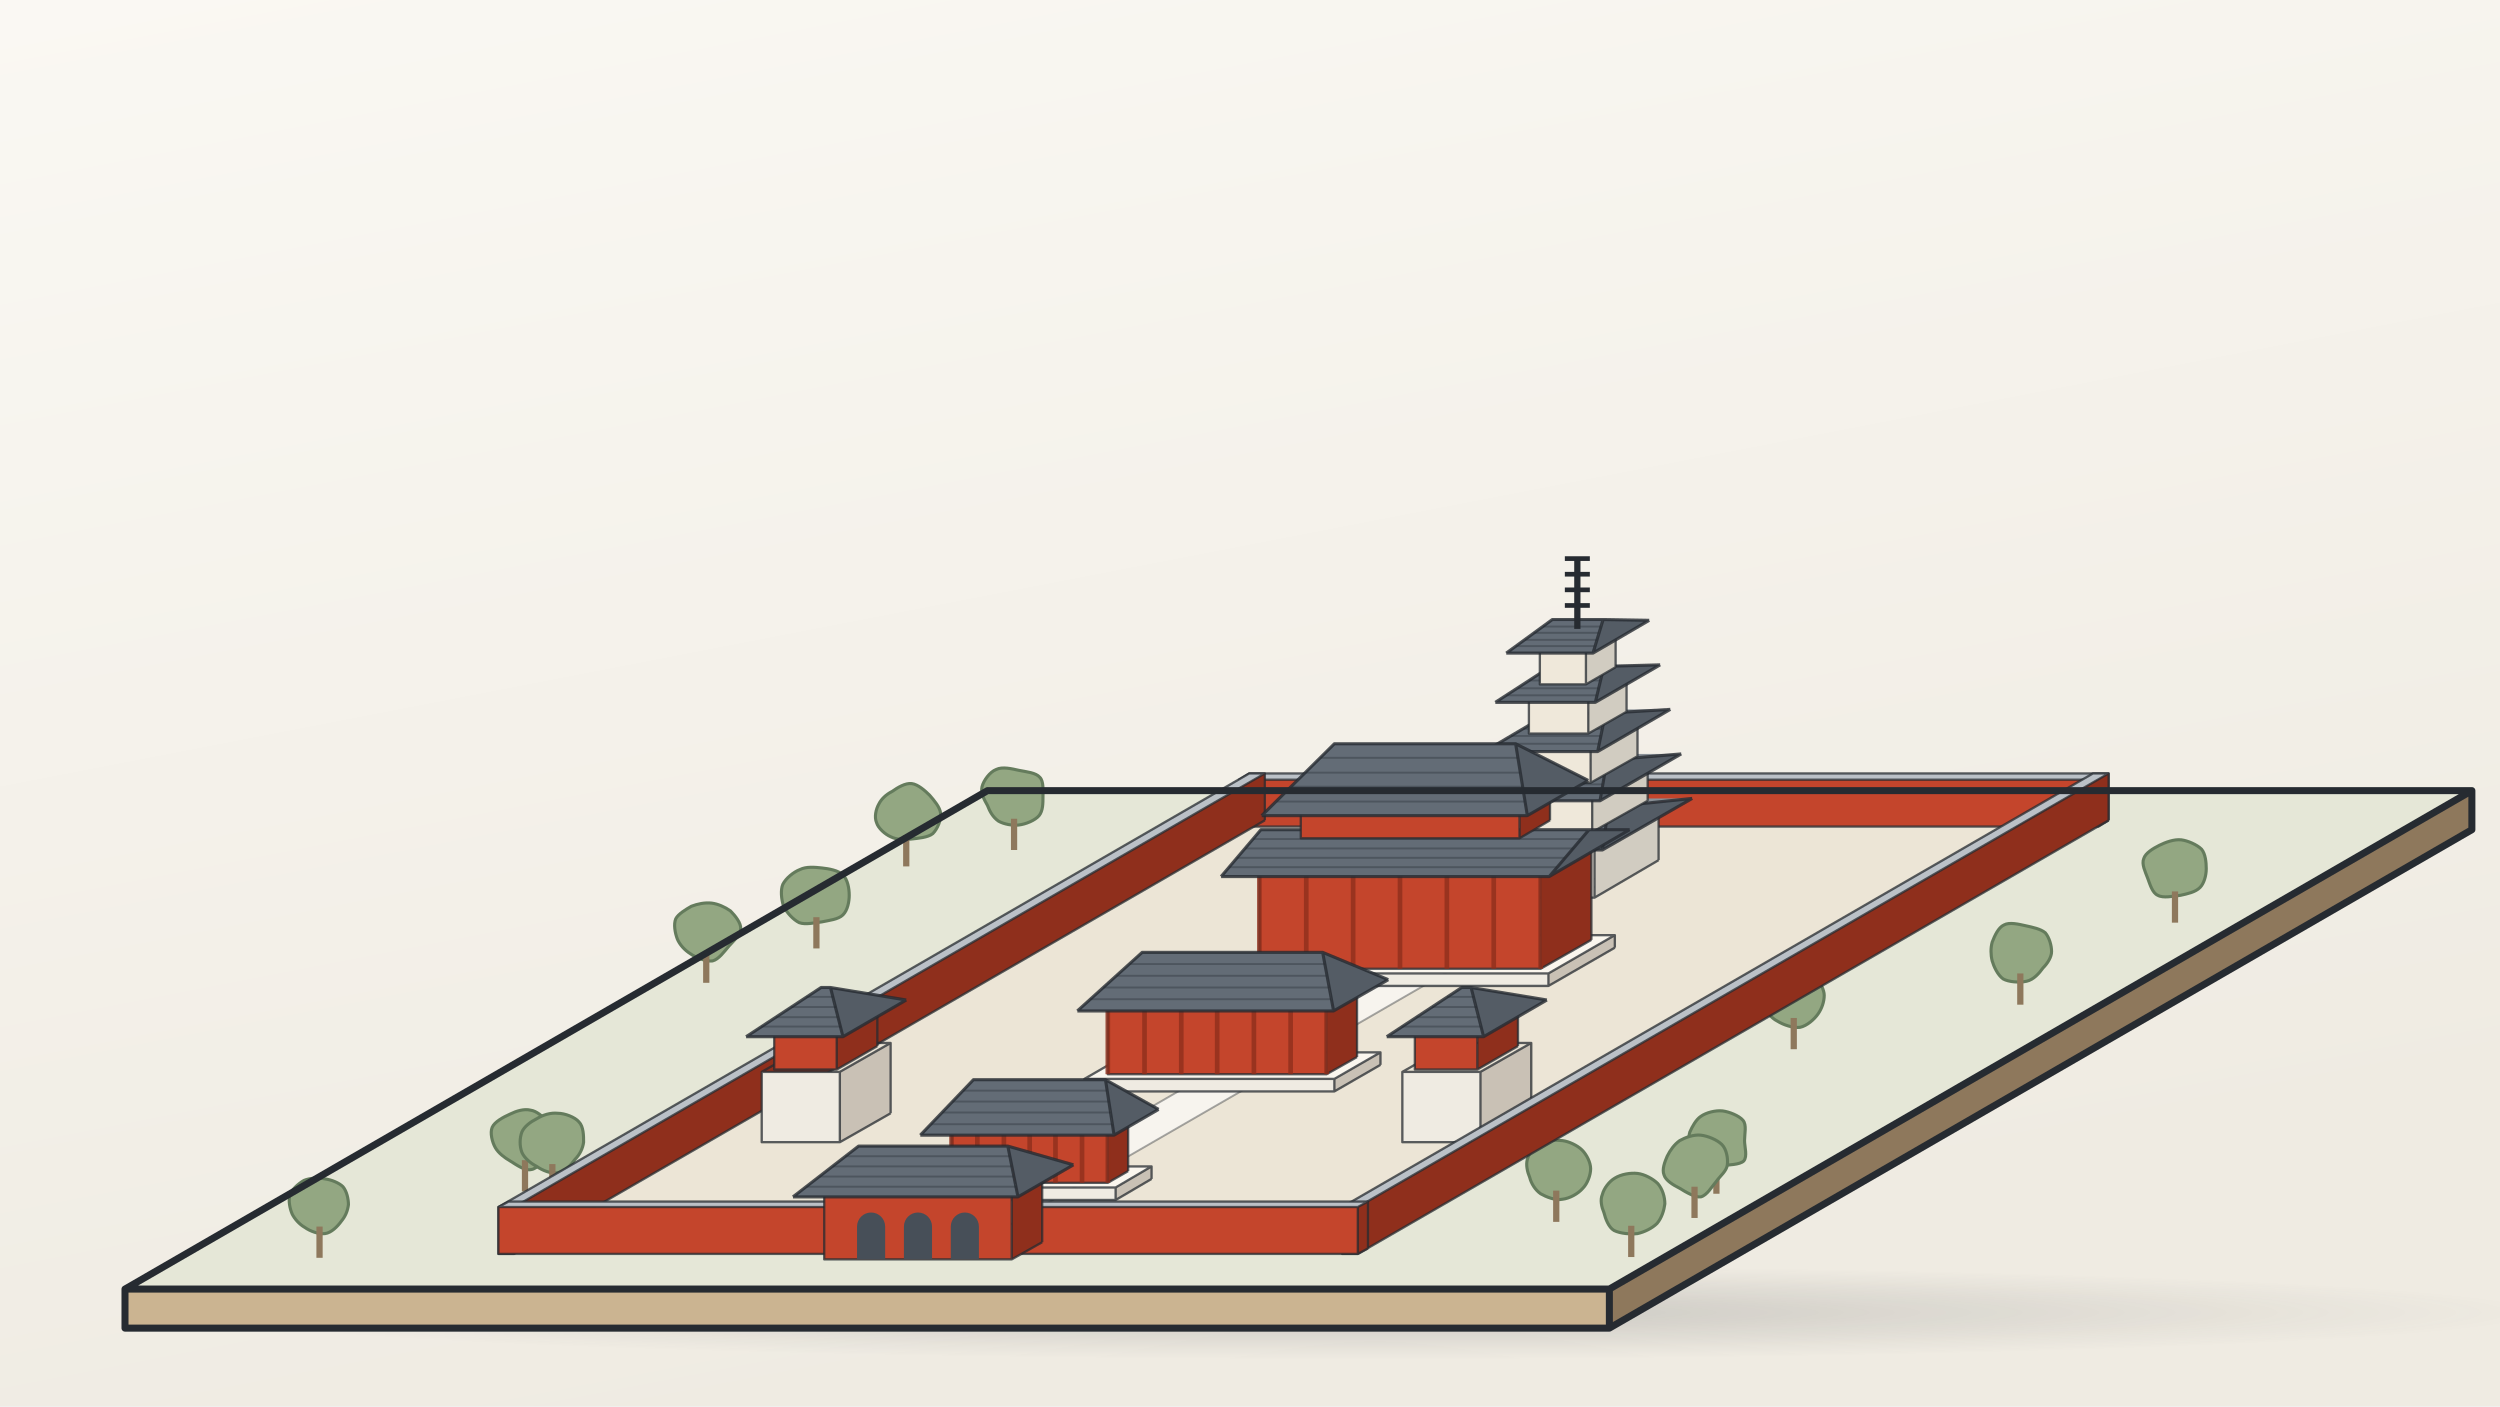
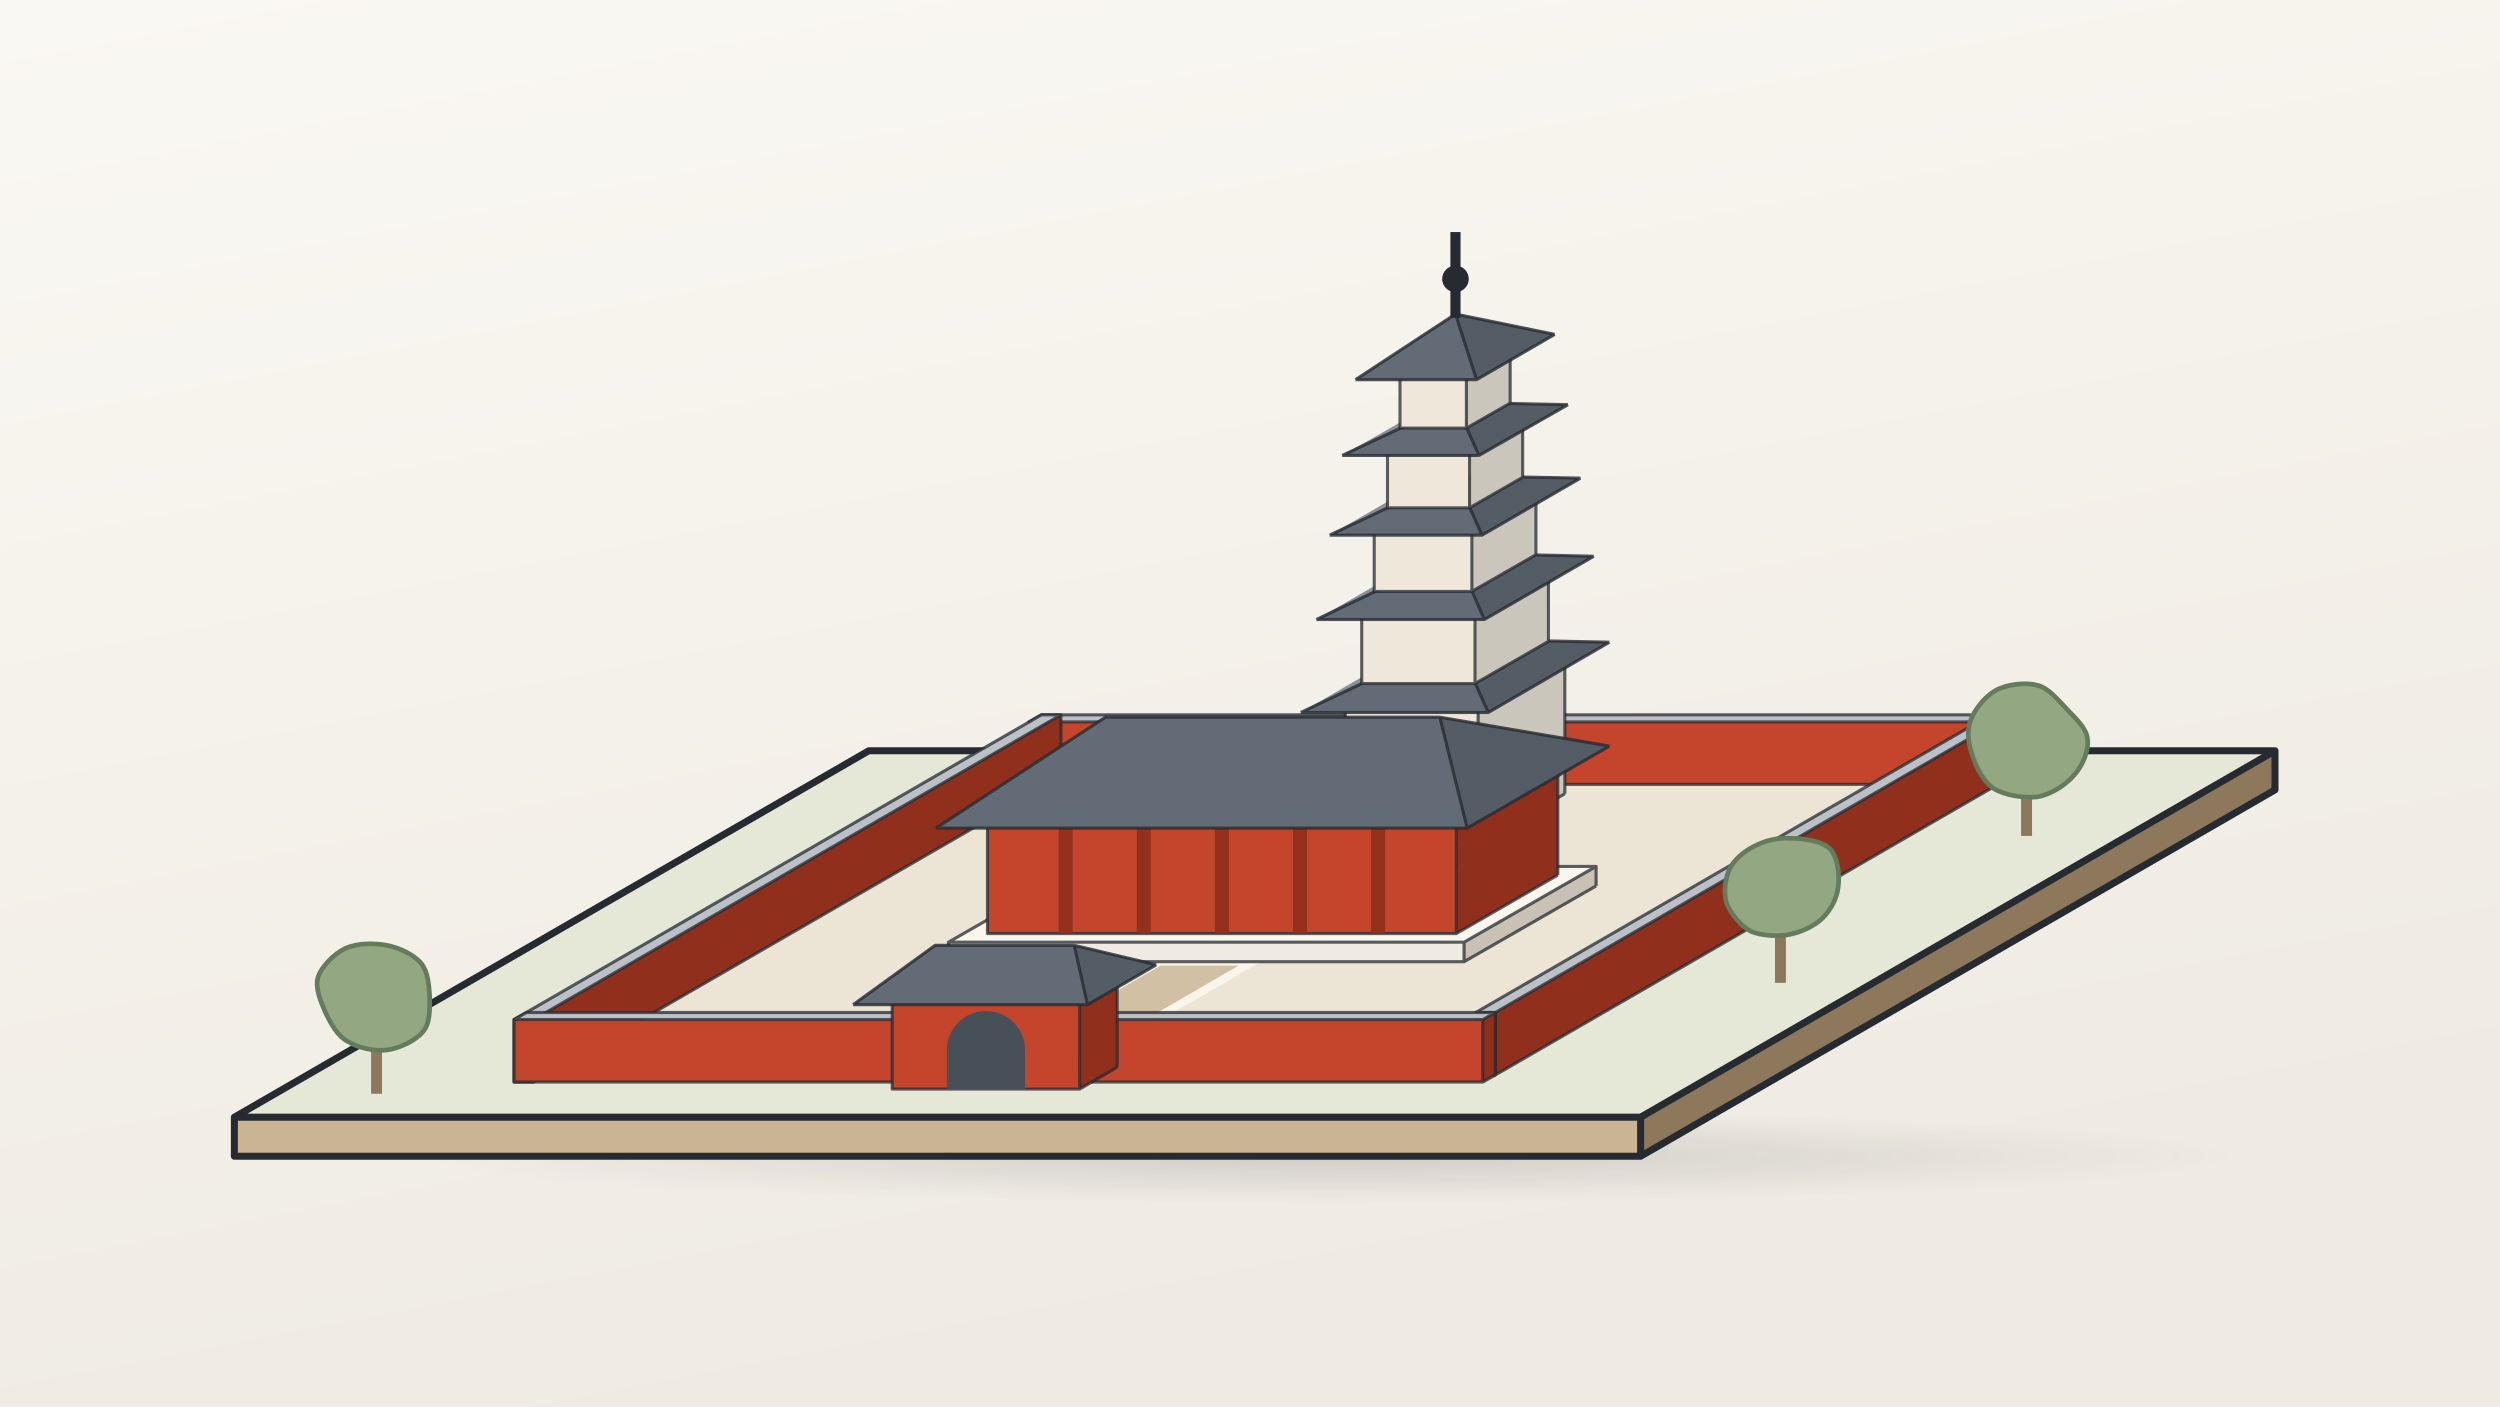
<svg xmlns="http://www.w3.org/2000/svg" viewBox="0 0 320 180">
  <style>.o{fill:none;stroke:#262b31;stroke-width:1.1;stroke-linejoin:round;stroke-linecap:round}.h{fill:none;stroke:#262b31;stroke-opacity:.5;stroke-width:0.55;stroke-linejoin:round;stroke-linecap:round}.hw{fill:none;stroke:#fff;stroke-opacity:.7;stroke-width:0.55;stroke-linejoin:round;stroke-linecap:round}.an{fill:none;stroke:#262b31;stroke-width:0.8;stroke-linecap:round;stroke-linejoin:round}.ah{fill:#262b31}</style>
  <defs>
    <radialGradient id="r1" cx="0.5" cy="0.5" r="0.5">
-       <stop offset="0" stop-color="#262b31" stop-opacity="0.18" />
+       <stop offset="0" stop-color="#262b31" stop-opacity="0.16" />
      <stop offset="1" stop-color="#262b31" stop-opacity="0" />
    </radialGradient>
    <linearGradient id="l2" x1="0" y1="0" x2="0.35" y2="1">
      <stop offset="0" stop-color="#faf8f3" />
      <stop offset="1" stop-color="#efebe2" />
    </linearGradient>
  </defs>
  <rect width="320" height="180" fill="url(#l2)" />
-   <ellipse cx="176" cy="168" rx="150" ry="6" fill="url(#r1)" />
-   <path d="M16 165l110.4-63.8 190 0-110.4 63.8Z" fill="#e5e7d7" />
-   <path d="M16 165l190 0 0 5-190 0Z" fill="#cbb491" />
-   <path d="M206 165l110.4-63.8 0 5-110.4 63.8Z" fill="#8e785c" />
-   <path d="M63.8 160.5l96.1-55.5 110 0-96.1 55.5Z" fill="#ece5d6" />
-   <path d="M114.8 160.5l83.1-48 8 0-83.1 48Z" fill="#f7f4ee" stroke="#262b31" stroke-width="0.25" stroke-opacity="0.4" />
-   <path d="M133.5 102c0 .8 0 1.8-.5 2.4-.5 .6-1.7 1.1-2.6 1.2-.8 .1-1.9-.1-2.6-.5-.7-.5-1.1-1.2-1.4-2-.4-.7-.9-1.6-.7-2.4 .2-.8 1-1.9 1.8-2.2 .8-.4 2-.1 2.9 .1 1 .2 2.2 .3 2.7 .9 .5 .5 .4 1.7 .4 2.5Z" fill="#93a782" stroke="#647b5c" stroke-width="0.4" />
-   <path d="M129.8 108.8v-4" stroke="#8e785c" stroke-width="0.8" />
-   <path d="M120.4 104.1c.1 .8-.4 2-1 2.6-.6 .5-1.9 .6-2.8 .7-.9 .1-1.8 .1-2.6-.3-.7-.3-1.6-1.1-1.8-1.8-.3-.7-.1-1.7 .3-2.4 .3-.6 .9-1.2 1.7-1.6 .7-.5 1.7-1.1 2.5-1 .8 .1 1.7 .9 2.3 1.5 .6 .7 1.3 1.5 1.4 2.3Z" fill="#93a782" stroke="#647b5c" stroke-width="0.4" />
-   <path d="M116 110.9v-4" stroke="#8e785c" stroke-width="0.8" />
-   <path d="M282.4 111.2c0 .9-.3 1.9-.8 2.4-.6 .6-1.6 .8-2.5 1-.9 .1-2.2 .4-2.9 0-.7-.3-1-1.4-1.3-2.2-.3-.8-.8-1.8-.5-2.5 .2-.7 1.2-1.3 2-1.7 .8-.4 1.9-.8 2.8-.7 .8 .1 2 .6 2.6 1.2 .5 .6 .6 1.7 .6 2.5Z" fill="#93a782" stroke="#647b5c" stroke-width="0.4" />
-   <path d="M278.4 118.1v-4" stroke="#8e785c" stroke-width="0.8" />
-   <path d="M108.7 114.6c0 .8-.2 1.9-.8 2.5-.6 .6-1.8 .7-2.7 .9-.9 .1-2.1 .4-2.9 .1-.8-.4-1.6-1.3-2-2.1-.3-.9-.4-2.1-.1-2.8 .4-.8 1.4-1.6 2.2-1.9 .8-.4 1.9-.3 2.8-.2 .9 .1 2.1 .3 2.7 .9 .6 .6 .8 1.7 .8 2.6Z" fill="#93a782" stroke="#647b5c" stroke-width="0.4" />
-   <path d="M104.5 121.4v-4" stroke="#8e785c" stroke-width="0.8" />
-   <path d="M94.8 118.9c0 .8-.9 1.5-1.5 2.2-.6 .7-1.3 1.7-2.1 1.9-.8 .1-2.1-.4-2.8-.9-.8-.5-1.4-1.2-1.7-1.9-.3-.8-.5-1.9-.2-2.6 .3-.6 1.3-1.2 2-1.6 .8-.3 1.7-.5 2.6-.4 .8 .1 1.7 .5 2.4 1 .6 .6 1.4 1.6 1.3 2.3Z" fill="#93a782" stroke="#647b5c" stroke-width="0.4" />
-   <path d="M90.4 125.8v-4" stroke="#8e785c" stroke-width="0.8" />
-   <path d="M262.6 121.8c0 .7-.5 1.5-1.1 2.1-.5 .7-1.2 1.5-2.1 1.7-.9 .2-2.3 .1-3-.3-.7-.5-1.2-1.6-1.4-2.3-.2-.8-.2-1.7 0-2.4 .3-.8 .8-1.9 1.5-2.2 .7-.4 1.9-.1 2.8 .1 .9 .2 1.9 .4 2.5 .9 .5 .6 .8 1.6 .8 2.4Z" fill="#93a782" stroke="#647b5c" stroke-width="0.4" />
-   <path d="M258.6 128.6v-4" stroke="#8e785c" stroke-width="0.8" />
-   <path d="M233.5 127.4c0 .8-.3 1.7-.8 2.4-.5 .7-1.4 1.5-2.3 1.7-.9 .1-2.1-.3-2.9-.8-.8-.4-1.4-1.2-1.7-2-.4-.8-.6-1.9-.3-2.6 .3-.7 1.5-1.1 2.3-1.4 .8-.4 1.7-.7 2.5-.6 .7 .1 1.7 .6 2.2 1.2 .5 .5 1 1.4 1 2.1Z" fill="#93a782" stroke="#647b5c" stroke-width="0.4" />
-   <path d="M229.6 134.3v-4" stroke="#8e785c" stroke-width="0.8" />
-   <path d="M71.7 145.7c0 .7-1 1.5-1.6 2.1-.6 .7-1.3 1.8-2.1 1.9-.8 .2-1.9-.6-2.7-1.1-.7-.4-1.5-1-1.9-1.7-.4-.7-.7-1.9-.4-2.6 .3-.7 1.4-1.3 2.3-1.7 .8-.4 1.8-.7 2.6-.5 .8 .1 1.5 .8 2.2 1.4 .6 .6 1.6 1.5 1.6 2.2Z" fill="#93a782" stroke="#647b5c" stroke-width="0.4" />
-   <path d="M67.2 152.5v-4" stroke="#8e785c" stroke-width="0.8" />
-   <path d="M223.3 146c0 .8 .4 2-.1 2.6-.5 .5-2 .5-2.8 .6-.9 .1-1.9 .1-2.6-.2-.7-.4-1.3-1.2-1.5-1.9-.2-.7-.2-1.5 0-2.2 .3-.7 .8-1.6 1.4-2 .7-.5 1.9-.8 2.8-.7 .8 .1 2.1 .6 2.6 1.2 .5 .6 .2 1.7 .2 2.6Z" fill="#93a782" stroke="#647b5c" stroke-width="0.4" />
-   <path d="M219.7 152.8v-4" stroke="#8e785c" stroke-width="0.8" />
-   <path d="M74.7 146.2c-.1 .8-.5 1.6-1.1 2.2-.5 .7-1.3 1.6-2.2 1.7-.8 .2-2-.3-2.7-.8-.8-.4-1.6-1.1-1.9-1.8-.3-.8-.3-1.8 0-2.6 .3-.7 1.1-1.3 1.9-1.7 .8-.5 1.8-.8 2.7-.7 .9 0 2.2 .5 2.7 1.1 .6 .6 .6 1.8 .6 2.6Z" fill="#93a782" stroke="#647b5c" stroke-width="0.4" />
-   <path d="M70.7 153v-4" stroke="#8e785c" stroke-width="0.8" />
-   <path d="M221.1 149.1c-.1 .8-.9 1.4-1.4 2.1-.6 .7-1.2 1.8-2 2-.7 .1-1.9-.6-2.7-1.1-.8-.4-1.8-1-2-1.7-.3-.7 .1-1.7 .4-2.4 .4-.8 .9-1.5 1.6-2 .7-.4 1.8-.8 2.7-.7 .9 .1 2.1 .6 2.7 1.2 .6 .6 .8 1.8 .7 2.6Z" fill="#93a782" stroke="#647b5c" stroke-width="0.4" />
-   <path d="M216.9 155.9v-4" stroke="#8e785c" stroke-width="0.8" />
-   <path d="M203.6 149.6c0 .8-.4 1.9-1 2.5-.6 .7-1.7 1.3-2.6 1.4-.9 .2-2.1-.3-2.8-.7-.7-.5-1.2-1.3-1.4-2.1-.3-.7-.5-1.6-.3-2.3 .2-.8 .9-1.7 1.6-2.1 .8-.4 2-.4 2.9-.3 .8 .1 1.9 .6 2.5 1.2 .6 .6 1.1 1.6 1.1 2.4Z" fill="#93a782" stroke="#647b5c" stroke-width="0.4" />
-   <path d="M199.2 156.4v-4" stroke="#8e785c" stroke-width="0.8" />
-   <path d="M213.1 154.1c-.1 .8-.4 1.8-1 2.5-.6 .6-1.6 1.1-2.5 1.3-.9 .1-2.2 0-3-.4-.7-.4-1.1-1.5-1.3-2.3-.3-.7-.5-1.6-.2-2.3 .2-.8 .9-1.7 1.6-2.1 .8-.5 2-.7 2.9-.6 .9 .1 2 .7 2.6 1.3 .6 .7 .9 1.7 .9 2.6Z" fill="#93a782" stroke="#647b5c" stroke-width="0.4" />
-   <path d="M208.8 160.9v-4" stroke="#8e785c" stroke-width="0.8" />
-   <path d="M44.6 154.2c-.1 .8-.4 1.5-.9 2.1-.5 .7-1.3 1.5-2.1 1.6-.8 .1-1.9-.3-2.6-.8-.7-.4-1.3-1.1-1.6-1.7-.3-.7-.5-1.7-.3-2.4 .2-.7 1.1-1.5 1.8-1.9 .7-.3 1.8-.4 2.7-.2 .8 .1 1.8 .5 2.3 1 .5 .6 .7 1.6 .7 2.3Z" fill="#93a782" stroke="#647b5c" stroke-width="0.4" />
-   <path d="M40.9 161v-4" stroke="#8e785c" stroke-width="0.8" />
-   <path d="M158.6 99.8l110 0 0 6-110 0Z" fill="#c4452c" />
-   <path d="M158.6 99.8l1.3-.8 110 0-1.3 .8Z" fill="#bbc1c7" />
-   <path d="M268.6 99.8l1.3-.8 0 6-1.3 .8Z" fill="#8f2f1c" />
-   <path d="M158.6 99.8l110 0 0 6-110 0ZM158.6 99.8l1.3-.8 110 0-1.3 .8M269.9 105l-1.3 .8M269.9 99l0 6" stroke="#262b31" stroke-width="0.3" stroke-opacity="0.75" fill="none" stroke-linejoin="round" />
-   <path d="M63.8 154.5l2 0 0 6-2 0Z" fill="#c4452c" />
-   <path d="M63.8 154.5l96.1-55.5 2 0-96.1 55.5Z" fill="#bbc1c7" />
-   <path d="M65.8 154.5l96.1-55.5 0 6-96.1 55.5Z" fill="#8f2f1c" />
-   <path d="M63.8 154.5l2 0 0 6-2 0ZM63.8 154.5l96.1-55.5 2 0-96.1 55.5M161.9 105l-96.1 55.5M161.9 99l0 6" stroke="#262b31" stroke-width="0.3" stroke-opacity="0.75" fill="none" stroke-linejoin="round" />
-   <path d="M191.5 107.9l12.6 0 0 7-12.6 0Z" fill="#efe8da" />
-   <path d="M204.1 107.9l8.2-4.8 0 7-8.2 4.8Z" fill="#d1ccc1" />
-   <path d="M191.5 107.9l12.6 0 0 7-12.6 0ZM191.5 107.9l8.2-4.8 12.6 0-8.2 4.8M212.3 110.1l-8.2 4.8M212.3 103.1l0 7" stroke="#262b31" stroke-width="0.3" stroke-opacity="0.75" fill="none" stroke-linejoin="round" />
-   <path d="M198.8 102.2l17.8 0-10.7 1.1-7.9 0Z" fill="#8a9198" />
-   <path d="M187.3 108.8l11.5-6.6-.8 1.1Z" fill="#8a9198" />
-   <path d="M187.3 108.8l17.8 0 .8-5.5-7.9 0Z" fill="#636c76" />
-   <path d="M205.1 108.8l11.5-6.6-10.7 1.1Z" fill="#545c65" />
-   <path d="M187.3 108.8l17.8 0 11.5-6.6M187.3 108.8l10.7-5.5 7.9 0-.8 5.5M205.9 103.3l10.7-1.1" stroke="#262b31" stroke-width="0.4" stroke-opacity="0.8" fill="none" stroke-linejoin="round" />
-   <path d="M189.4 107.7l15.8 0M191.5 106.6l13.9 0M193.7 105.5l11.9 0M195.8 104.4l9.9 0" stroke="#262b31" stroke-width="0.25" stroke-opacity="0.35" fill="none" />
-   <path d="M192.9 101.5l10.9 0 0 5-10.9 0Z" fill="#efe8da" />
-   <path d="M203.8 101.5l7.1-4 0 5-7.1 4Z" fill="#d1ccc1" />
-   <path d="M192.9 101.5l10.9 0 0 5-10.9 0ZM192.9 101.5l7.1-4 10.9 0-7.1 4M210.9 102.5l-7.1 4M210.9 97.5l0 5" stroke="#262b31" stroke-width="0.3" stroke-opacity="0.75" fill="none" stroke-linejoin="round" />
-   <path d="M199.1 96.5l16.1 0-9.5 .8-7.5 0Z" fill="#8a9198" />
-   <path d="M188.6 102.5l10.5-6-.9 .8Z" fill="#8a9198" />
-   <path d="M188.6 102.5l16.2 0 .9-5.2-7.5 0Z" fill="#636c76" />
-   <path d="M204.8 102.5l10.4-6-9.5 .8Z" fill="#545c65" />
-   <path d="M188.6 102.5l16.2 0 10.4-6M188.6 102.5l9.6-5.2 7.5 0-.9 5.2M205.7 97.3l9.5-.8" stroke="#262b31" stroke-width="0.4" stroke-opacity="0.8" fill="none" stroke-linejoin="round" />
-   <path d="M190.5 101.5l14.4 0M192.4 100.4l12.7 0M194.4 99.4l10.9 0M196.3 98.3l9.2 0" stroke="#262b31" stroke-width="0.25" stroke-opacity="0.35" fill="none" />
-   <path d="M194.3 95.2l9.3 0 0 5-9.3 0Z" fill="#efe8da" />
-   <path d="M203.6 95.2l6-3.4 0 5-6 3.4Z" fill="#d1ccc1" />
-   <path d="M194.3 95.2l9.3 0 0 5-9.3 0ZM194.3 95.2l6-3.4 9.3 0-6 3.4M209.6 96.8l-6 3.4M209.6 91.8l0 5" stroke="#262b31" stroke-width="0.3" stroke-opacity="0.75" fill="none" stroke-linejoin="round" />
-   <path d="M199.4 90.8l14.4 0-8.3 .5-7.2 0Z" fill="#8a9198" />
-   <path d="M190 96.2l9.4-5.4-1.1 .5Z" fill="#8a9198" />
-   <path d="M190 96.2l14.5 0 1-4.9-7.2 0Z" fill="#636c76" />
-   <path d="M204.5 96.2l9.3-5.4-8.3 .5Z" fill="#545c65" />
-   <path d="M190 96.2l14.5 0 9.3-5.4M190 96.2l8.3-4.9 7.2 0-1 4.9M205.5 91.3l8.3-.5" stroke="#262b31" stroke-width="0.4" stroke-opacity="0.8" fill="none" stroke-linejoin="round" />
-   <path d="M191.7 95.2l13 0M193.4 94.2l11.5 0M195 93.3l10.1 0M196.7 92.3l8.6 0" stroke="#262b31" stroke-width="0.25" stroke-opacity="0.35" fill="none" />
-   <path d="M195.7 88.9l7.6 0 0 5-7.6 0Z" fill="#efe8da" />
-   <path d="M203.3 88.9l4.9-2.8 0 5-4.9 2.8Z" fill="#d1ccc1" />
-   <path d="M195.7 88.9l7.6 0 0 5-7.6 0ZM195.7 88.9l4.9-2.8 7.6 0-4.9 2.8M208.2 91.1l-4.9 2.8M208.2 86.1l0 5" stroke="#262b31" stroke-width="0.3" stroke-opacity="0.75" fill="none" stroke-linejoin="round" />
-   <path d="M199.7 85.1l12.8 0-7.2 .2-6.8 0Z" fill="#8a9198" />
-   <path d="M191.4 89.9l8.3-4.8-1.2 .2Z" fill="#8a9198" />
-   <path d="M191.4 89.9l12.8 0 1.1-4.6-6.8 0Z" fill="#636c76" />
-   <path d="M204.2 89.9l8.3-4.8-7.2 .2Z" fill="#545c65" />
-   <path d="M191.4 89.9l12.8 0 8.3-4.8M191.4 89.9l7.1-4.6 6.8 0-1.1 4.6M205.3 85.3l7.2-.2" stroke="#262b31" stroke-width="0.4" stroke-opacity="0.8" fill="none" stroke-linejoin="round" />
-   <path d="M192.8 89l11.6 0M194.3 88.1l10.3 0M195.7 87.1l9.2 0M197.1 86.2l8 0" stroke="#262b31" stroke-width="0.25" stroke-opacity="0.35" fill="none" />
-   <path d="M197.1 82.6l5.9 0 0 5-5.9 0Z" fill="#efe8da" />
-   <path d="M203 82.6l3.8-2.2 0 5-3.8 2.2Z" fill="#d1ccc1" />
-   <path d="M197.1 82.6l5.9 0 0 5-5.9 0ZM197.1 82.6l3.8-2.2 5.9 0-3.8 2.2M206.8 85.4l-3.8 2.2M206.8 80.4l0 5" stroke="#262b31" stroke-width="0.3" stroke-opacity="0.75" fill="none" stroke-linejoin="round" />
-   <path d="M200 79.4l11.1 0-5.9-.1-6.5 0Z" fill="#8a9198" />
-   <path d="M192.8 83.6l7.2-4.2-1.3-.1Z" fill="#8a9198" />
-   <path d="M192.8 83.6l11.1 0 1.3-4.3-6.5 0Z" fill="#636c76" />
-   <path d="M203.9 83.6l7.2-4.2-5.9-.1Z" fill="#545c65" />
-   <path d="M192.8 83.6l11.1 0 7.2-4.2M192.8 83.6l5.9-4.3 6.5 0-1.3 4.3M205.2 79.3l5.9 .1" stroke="#262b31" stroke-width="0.4" stroke-opacity="0.8" fill="none" stroke-linejoin="round" />
-   <path d="M194 82.7l10.1 0M195.2 81.9l9.2 0M196.3 81l8.3 0M197.5 80.2l7.4 0" stroke="#262b31" stroke-width="0.25" stroke-opacity="0.35" fill="none" />
-   <path d="M201.9 80.5v-9" stroke="#262b31" stroke-width="0.8" />
-   <path d="M200.3 77.5h3.2M200.3 75.5h3.2M200.3 73.5h3.2M200.3 71.5h3.2" stroke="#262b31" stroke-width="0.6" />
-   <path d="M158.2 124.6l40 0 0 1.6-40 0Z" fill="#efebe2" />
-   <path d="M158.2 124.6l8.5-4.9 40 0-8.5 4.9Z" fill="#faf6ee" />
-   <path d="M198.2 124.6l8.5-4.9 0 1.6-8.5 4.9Z" fill="#c9c1b5" />
-   <path d="M158.2 124.6l40 0 0 1.6-40 0ZM158.2 124.6l8.5-4.9 40 0-8.5 4.9M206.7 121.3l-8.5 4.9M206.7 119.7l0 1.6" stroke="#262b31" stroke-width="0.3" stroke-opacity="0.75" fill="none" stroke-linejoin="round" />
-   <path d="M161.2 111l36 0 0 13-36 0Z" fill="#c4452c" />
-   <path d="M197.2 111l6.5-3.7 0 13-6.5 3.7Z" fill="#8f2f1c" />
-   <path d="M161.2 111l36 0 0 13-36 0ZM161.2 111l6.5-3.7 36 0-6.5 3.7M203.7 120.3l-6.5 3.7M203.7 107.3l0 13" stroke="#262b31" stroke-width="0.3" stroke-opacity="0.75" fill="none" stroke-linejoin="round" />
-   <path d="M161.2 124l0-13M167.2 124l0-13M173.2 124l0-13M179.2 124l0-13M185.2 124l0-13M191.2 124l0-13M197.2 124l0-13" stroke="#8f2f1c" stroke-width="0.6" stroke-opacity="0.8" />
-   <path d="M166.6 106.2l42 0-5.2 0-42 0Z" fill="#8a9198" />
-   <path d="M156.3 112.2l10.3-6-5.2 0Z" fill="#8a9198" />
-   <path d="M156.3 112.2l42 0 5.1-6-42 0Z" fill="#636c76" />
-   <path d="M198.3 112.2l10.3-6-5.2 0Z" fill="#545c65" />
-   <path d="M156.3 112.2l42 0 10.3-6M156.3 112.2l5.1-6 42 0-5.1 6M203.4 106.2l5.2 0" stroke="#262b31" stroke-width="0.4" stroke-opacity="0.8" fill="none" stroke-linejoin="round" />
-   <path d="M157.3 111l42 0M158.3 109.8l42 0M159.4 108.6l42 0M160.4 107.4l42 0" stroke="#262b31" stroke-width="0.25" stroke-opacity="0.35" fill="none" />
-   <path d="M166.5 103.3l28 0 0 4-28 0Z" fill="#c4452c" />
-   <path d="M194.5 103.3l3.9-2.3 0 4-3.9 2.3Z" fill="#8f2f1c" />
-   <path d="M166.5 103.3l28 0 0 4-28 0ZM166.5 103.3l3.9-2.3 28 0-3.9 2.3M198.4 105l-3.9 2.3M198.4 101l0 4" stroke="#262b31" stroke-width="0.3" stroke-opacity="0.75" fill="none" stroke-linejoin="round" />
-   <path d="M169.3 99.9l34 0-9.3-4.7-23.2 0Z" fill="#8a9198" />
-   <path d="M161.5 104.4l7.8-4.5 1.5-4.7Z" fill="#8a9198" />
-   <path d="M161.5 104.4l34 0-1.5-9.2-23.2 0Z" fill="#636c76" />
-   <path d="M195.5 104.4l7.8-4.5-9.3-4.7Z" fill="#545c65" />
-   <path d="M161.5 104.4l34 0 7.8-4.5M161.5 104.4l9.3-9.2 23.2 0 1.5 9.2M194 95.2l9.3 4.7" stroke="#262b31" stroke-width="0.4" stroke-opacity="0.8" fill="none" stroke-linejoin="round" />
-   <path d="M163.4 102.6l31.8 0M165.3 100.7l29.6 0M167.1 98.9l27.5 0M169 97l25.3 0" stroke="#262b31" stroke-width="0.25" stroke-opacity="0.35" fill="none" />
-   <path d="M138.8 138.1l32 0 0 1.6-32 0Z" fill="#efebe2" />
-   <path d="M138.8 138.1l5.9-3.4 32 0-5.9 3.4Z" fill="#faf6ee" />
-   <path d="M170.8 138.1l5.9-3.4 0 1.6-5.9 3.4Z" fill="#c9c1b5" />
-   <path d="M138.8 138.1l32 0 0 1.6-32 0ZM138.8 138.1l5.9-3.4 32 0-5.9 3.4M176.7 136.3l-5.9 3.4M176.7 134.7l0 1.6" stroke="#262b31" stroke-width="0.3" stroke-opacity="0.75" fill="none" stroke-linejoin="round" />
-   <path d="M141.8 128.5l28 0 0 9-28 0Z" fill="#c4452c" />
-   <path d="M169.8 128.5l3.9-2.2 0 9-3.9 2.2Z" fill="#8f2f1c" />
-   <path d="M141.8 128.5l28 0 0 9-28 0ZM141.8 128.5l3.9-2.2 28 0-3.9 2.2M173.7 135.3l-3.9 2.2M173.7 126.3l0 9" stroke="#262b31" stroke-width="0.3" stroke-opacity="0.75" fill="none" stroke-linejoin="round" />
-   <path d="M141.8 137.5l0-9M146.5 137.5l0-9M151.2 137.5l0-9M155.8 137.5l0-9M160.5 137.5l0-9M165.2 137.5l0-9M169.8 137.5l0-9" stroke="#8f2f1c" stroke-width="0.6" stroke-opacity="0.8" />
-   <path d="M144.9 125.4l32.8 0-8.4-3.5-23.1 0Z" fill="#8a9198" />
-   <path d="M137.9 129.4l7-4 1.3-3.5Z" fill="#8a9198" />
-   <path d="M137.9 129.4l32.8 0-1.4-7.5-23.1 0Z" fill="#636c76" />
-   <path d="M170.7 129.4l7-4-8.4-3.5Z" fill="#545c65" />
-   <path d="M137.9 129.4l32.8 0 7-4M137.9 129.4l8.3-7.5 23.1 0 1.4 7.5M169.3 121.9l8.4 3.5" stroke="#262b31" stroke-width="0.4" stroke-opacity="0.8" fill="none" stroke-linejoin="round" />
-   <path d="M139.5 127.9l30.9 0M141.2 126.4l28.9 0M142.9 124.9l26.9 0M144.6 123.4l25 0" stroke="#262b31" stroke-width="0.25" stroke-opacity="0.35" fill="none" />
-   <path d="M118.8 152l24 0 0 1.6-24 0Z" fill="#efebe2" />
-   <path d="M118.8 152l4.6-2.7 24 0-4.6 2.7Z" fill="#faf6ee" />
-   <path d="M142.8 152l4.6-2.7 0 1.6-4.6 2.7Z" fill="#c9c1b5" />
-   <path d="M118.8 152l24 0 0 1.6-24 0ZM118.8 152l4.6-2.7 24 0-4.6 2.7M147.4 150.9l-4.6 2.7M147.4 149.3l0 1.6" stroke="#262b31" stroke-width="0.3" stroke-opacity="0.75" fill="none" stroke-linejoin="round" />
-   <path d="M121.8 144.4l20 0 0 7-20 0Z" fill="#c4452c" />
-   <path d="M141.8 144.4l2.6-1.5 0 7-2.6 1.5Z" fill="#8f2f1c" />
-   <path d="M121.8 144.4l20 0 0 7-20 0ZM121.8 144.4l2.6-1.5 20 0-2.6 1.5M144.4 149.9l-2.6 1.5M144.4 142.9l0 7" stroke="#262b31" stroke-width="0.3" stroke-opacity="0.75" fill="none" stroke-linejoin="round" />
-   <path d="M121.8 151.4l0-7M125.1 151.4l0-7M128.5 151.4l0-7M131.8 151.4l0-7M135.1 151.4l0-7M138.5 151.4l0-7M141.8 151.4l0-7" stroke="#8f2f1c" stroke-width="0.6" stroke-opacity="0.8" />
-   <path d="M123.5 142l24.8 0-6.8-3.8-16.9 0Z" fill="#8a9198" />
-   <path d="M117.8 145.3l5.7-3.3 1.1-3.8Z" fill="#8a9198" />
-   <path d="M117.8 145.3l24.8 0-1.1-7.1-16.9 0Z" fill="#636c76" />
-   <path d="M142.6 145.3l5.7-3.3-6.8-3.8Z" fill="#545c65" />
-   <path d="M117.8 145.3l24.8 0 5.7-3.3M117.8 145.3l6.8-7.1 16.9 0 1.1 7.1M141.5 138.2l6.8 3.8" stroke="#262b31" stroke-width="0.4" stroke-opacity="0.8" fill="none" stroke-linejoin="round" />
-   <path d="M119.2 143.9l23.2 0M120.6 142.4l21.6 0M121.9 141l20.1 0M123.3 139.6l18.4 0" stroke="#262b31" stroke-width="0.25" stroke-opacity="0.35" fill="none" />
-   <path d="M97.5 137.2l10 0 0 9-10 0Z" fill="#efebe2" />
-   <path d="M107.5 137.2l6.5-3.7 0 9-6.5 3.7Z" fill="#c9c1b5" />
-   <path d="M97.5 137.2l10 0 0 9-10 0ZM97.5 137.2l6.5-3.7 10 0-6.5 3.7M114 142.5l-6.5 3.7M114 133.5l0 9" stroke="#262b31" stroke-width="0.3" stroke-opacity="0.75" fill="none" stroke-linejoin="round" />
-   <path d="M99.1 131.9l8 0 0 5-8 0Z" fill="#c4452c" />
-   <path d="M107.1 131.9l5.2-3 0 5-5.2 3Z" fill="#8f2f1c" />
-   <path d="M99.1 131.9l8 0 0 5-8 0ZM99.1 131.9l5.2-3 8 0-5.2 3M112.3 133.9l-5.2 3M112.3 128.9l0 5" stroke="#262b31" stroke-width="0.3" stroke-opacity="0.75" fill="none" stroke-linejoin="round" />
-   <path d="M103.6 128l12.4 0-9.7-1.6-1.2 0Z" fill="#8a9198" />
-   <path d="M95.5 132.7l8.1-4.7 1.5-1.6Z" fill="#8a9198" />
-   <path d="M95.5 132.7l12.4 0-1.6-6.3-1.2 0Z" fill="#636c76" />
-   <path d="M107.9 132.7l8.1-4.7-9.7-1.6Z" fill="#545c65" />
-   <path d="M95.5 132.7l12.4 0 8.1-4.7M95.5 132.7l9.6-6.3 1.2 0 1.6 6.3M106.3 126.4l9.7 1.6" stroke="#262b31" stroke-width="0.4" stroke-opacity="0.8" fill="none" stroke-linejoin="round" />
-   <path d="M97.4 131.4l10.2 0M99.3 130.2l8 0M101.3 128.9l5.7 0M103.2 127.6l3.5 0" stroke="#262b31" stroke-width="0.25" stroke-opacity="0.35" fill="none" />
-   <path d="M179.5 137.2l10 0 0 9-10 0Z" fill="#efebe2" />
-   <path d="M189.5 137.2l6.5-3.7 0 9-6.5 3.7Z" fill="#c9c1b5" />
-   <path d="M179.5 137.2l10 0 0 9-10 0ZM179.5 137.2l6.5-3.7 10 0-6.5 3.7M196 142.5l-6.5 3.7M196 133.5l0 9" stroke="#262b31" stroke-width="0.3" stroke-opacity="0.75" fill="none" stroke-linejoin="round" />
-   <path d="M181.1 131.9l8 0 0 5-8 0Z" fill="#c4452c" />
-   <path d="M189.1 131.9l5.2-3 0 5-5.2 3Z" fill="#8f2f1c" />
-   <path d="M181.1 131.9l8 0 0 5-8 0ZM181.1 131.9l5.2-3 8 0-5.2 3M194.3 133.9l-5.2 3M194.3 128.9l0 5" stroke="#262b31" stroke-width="0.3" stroke-opacity="0.75" fill="none" stroke-linejoin="round" />
-   <path d="M185.6 128l12.4 0-9.7-1.6-1.2 0Z" fill="#8a9198" />
-   <path d="M177.5 132.7l8.1-4.7 1.5-1.6Z" fill="#8a9198" />
-   <path d="M177.5 132.7l12.4 0-1.6-6.3-1.2 0Z" fill="#636c76" />
-   <path d="M189.9 132.7l8.1-4.7-9.7-1.6Z" fill="#545c65" />
-   <path d="M177.5 132.7l12.4 0 8.1-4.7M177.5 132.7l9.6-6.3 1.2 0 1.6 6.3M188.3 126.4l9.7 1.6" stroke="#262b31" stroke-width="0.4" stroke-opacity="0.8" fill="none" stroke-linejoin="round" />
-   <path d="M179.4 131.4l10.2 0M181.3 130.2l8 0M183.3 128.9l5.7 0M185.2 127.6l3.5 0" stroke="#262b31" stroke-width="0.25" stroke-opacity="0.35" fill="none" />
-   <path d="M171.8 154.5l2 0 0 6-2 0Z" fill="#c4452c" />
-   <path d="M171.8 154.5l96.1-55.5 2 0-96.1 55.5Z" fill="#bbc1c7" />
-   <path d="M173.8 154.5l96.1-55.5 0 6-96.1 55.5Z" fill="#8f2f1c" />
-   <path d="M171.8 154.5l2 0 0 6-2 0ZM171.8 154.5l96.1-55.5 2 0-96.1 55.5M269.9 105l-96.1 55.5M269.9 99l0 6" stroke="#262b31" stroke-width="0.3" stroke-opacity="0.75" fill="none" stroke-linejoin="round" />
-   <path d="M63.8 154.5l43 0 0 6-43 0Z" fill="#c4452c" />
-   <path d="M63.8 154.5l1.3-.7 43 0-1.3 .7Z" fill="#bbc1c7" />
-   <path d="M106.8 154.5l1.3-.7 0 6-1.3 .7Z" fill="#8f2f1c" />
-   <path d="M63.8 154.5l43 0 0 6-43 0ZM63.8 154.5l1.3-.7 43 0-1.3 .7M108.1 159.8l-1.3 .7M108.1 153.8l0 6" stroke="#262b31" stroke-width="0.3" stroke-opacity="0.75" fill="none" stroke-linejoin="round" />
-   <path d="M130.8 154.5l43 0 0 6-43 0Z" fill="#c4452c" />
-   <path d="M130.8 154.5l1.3-.7 43 0-1.3 .7Z" fill="#bbc1c7" />
-   <path d="M173.8 154.5l1.3-.7 0 6-1.3 .7Z" fill="#8f2f1c" />
-   <path d="M130.8 154.5l43 0 0 6-43 0ZM130.8 154.5l1.3-.7 43 0-1.3 .7M175.1 159.8l-1.3 .7M175.1 153.8l0 6" stroke="#262b31" stroke-width="0.3" stroke-opacity="0.75" fill="none" stroke-linejoin="round" />
-   <path d="M105.5 152.2l24 0 0 9-24 0Z" fill="#c4452c" />
-   <path d="M129.5 152.2l3.9-2.2 0 9-3.9 2.2Z" fill="#8f2f1c" />
-   <path d="M105.5 152.2l24 0 0 9-24 0ZM105.5 152.2l3.9-2.2 24 0-3.9 2.2M133.4 159l-3.9 2.2M133.4 150l0 9" stroke="#262b31" stroke-width="0.3" stroke-opacity="0.75" fill="none" stroke-linejoin="round" />
-   <path d="M109.7 161.2v-4.2a1.8 1.8 0 0 1 3.6 0v4.2Z" fill="#474f58" />
-   <path d="M115.7 161.2v-4.2a1.8 1.8 0 0 1 3.6 0v4.2Z" fill="#474f58" />
-   <path d="M121.7 161.2v-4.2a1.8 1.8 0 0 1 3.6 0v4.2Z" fill="#474f58" />
-   <path d="M108.6 149.1l28.8 0-8.4-2.4-19.1 0Z" fill="#8a9198" />
-   <path d="M101.5 153.2l7.1-4.1 1.3-2.4Z" fill="#8a9198" />
-   <path d="M101.5 153.2l28.8 0-1.3-6.5-19.1 0Z" fill="#636c76" />
-   <path d="M130.3 153.2l7.1-4.1-8.4-2.4Z" fill="#545c65" />
-   <path d="M101.5 153.2l28.8 0 7.1-4.1M101.5 153.2l8.4-6.5 19.1 0 1.3 6.5M129 146.7l8.4 2.4" stroke="#262b31" stroke-width="0.4" stroke-opacity="0.8" fill="none" stroke-linejoin="round" />
-   <path d="M103.2 151.9l26.9 0M104.9 150.6l24.9 0M106.6 149.3l22.9 0M108.2 148l21.1 0" stroke="#262b31" stroke-width="0.25" stroke-opacity="0.35" fill="none" />
-   <path d="M16 165l190 0 0 5-190 0ZM16 165l110.4-63.8 190 0-110.4 63.8ZM316.4 101.2l0 5-110.4 63.8" class="o" style="stroke-width:0.9" />
+   <ellipse cx="170" cy="148" rx="118" ry="6" fill="url(#r1)" />
+   <path d="M30 143l81.2-46.9 180 0-81.2 46.9Z" fill="#e5e7d7" />
+   <path d="M30 143l180 0 0 5-180 0Z" fill="#cbb491" />
+   <path d="M210 143l81.2-46.9 0 5-81.2 46.9Z" fill="#8e785c" />
+   <path d="M30 143l180 0 0 5-180 0ZM30 143l81.2-46.9 180 0-81.2 46.9ZM291.2 96.1l0 5-81.2 46.9" class="o" style="stroke-width:0.9" />
+   <path d="M65.8 138.5l67.5-39 124 0-67.5 39Z" fill="#ece5d6" />
+   <path d="M121.8 138.5l26.6-15.4 12 0-26.6 15.4Z" fill="#d1c0a3" stroke="#faf5ea" stroke-width="1" />
+   <path d="M131.7 92.4l124 0 0 8-124 0Z" fill="#c4452c" />
+   <path d="M131.7 92.4l1.6-.9 124 0-1.6 .9Z" fill="#bbc1c7" />
+   <path d="M255.7 92.4l1.6-.9 0 8-1.6 .9Z" fill="#8f2f1c" />
+   <path d="M131.7 92.4l124 0 0 8-124 0ZM131.7 92.4l1.6-.9 124 0-1.6 .9M257.3 99.5l-1.6 .9M257.3 91.5l0 8" stroke="#262b31" stroke-width="0.4" stroke-opacity="0.75" fill="none" stroke-linejoin="round" />
+   <path d="M65.8 130.5l2.5 0 0 8-2.5 0Z" fill="#c4452c" />
+   <path d="M65.8 130.5l67.5-39 2.5 0-67.5 39Z" fill="#bbc1c7" />
+   <path d="M68.3 130.5l67.5-39 0 8-67.5 39Z" fill="#8f2f1c" />
+   <path d="M65.8 130.5l2.5 0 0 8-2.5 0ZM65.8 130.5l67.5-39 2.5 0-67.5 39M135.8 99.5l-67.5 39M135.8 91.5l0 8" stroke="#262b31" stroke-width="0.4" stroke-opacity="0.75" fill="none" stroke-linejoin="round" />
+   <path d="M172.2 89.9l17 0 0 18-17 0Z" fill="#efe8da" />
+   <path d="M189.2 89.9l11.1-6.3 0 18-11.1 6.3Z" fill="#cbc6bc" />
+   <path d="M172.2 89.9l17 0 0 18-17 0ZM172.2 89.9l11.1-6.3 17 0-11.1 6.3M200.3 101.6l-11.1 6.3M200.3 83.6l0 18" stroke="#262b31" stroke-width="0.4" stroke-opacity="0.75" fill="none" stroke-linejoin="round" />
+   <path d="M182 82.2l24 0-19.7-.4ZM166.5 91.2l15.5-9 4.3-.4Z" fill="#8a9198" />
+   <path d="M166.5 91.2l24 0-4.2-9.4Z" fill="#636c76" />
+   <path d="M190.5 91.2l15.5-9-19.7-.4Z" fill="#545c65" />
+   <path d="M166.5 91.2l24 0 15.5-9M166.5 91.2l19.8-9.4 4.2 9.4M186.3 81.8l19.7 .4" stroke="#262b31" stroke-width="0.4" stroke-opacity="0.8" fill="none" stroke-linejoin="round" />
+   <path d="M174.3 78l14.5 0 0 9.5-14.5 0Z" fill="#efe8da" />
+   <path d="M188.8 78l9.4-5.4 0 9.5-9.4 5.4Z" fill="#cbc6bc" />
+   <path d="M174.3 78l14.5 0 0 9.5-14.5 0ZM174.3 78l9.4-5.4 14.5 0-9.4 5.4M198.2 82.1l-9.4 5.4M198.2 72.6l0 9.5" stroke="#262b31" stroke-width="0.4" stroke-opacity="0.75" fill="none" stroke-linejoin="round" />
+   <path d="M182.5 71.2l21.5 0-17.7-.4ZM168.5 79.3l14-8.1 3.8-.4Z" fill="#8a9198" />
+   <path d="M168.5 79.3l21.5 0-3.7-8.5Z" fill="#636c76" />
+   <path d="M190 79.3l14-8.1-17.7-.4Z" fill="#545c65" />
+   <path d="M168.5 79.3l21.5 0 14-8.1M168.5 79.3l17.8-8.5 3.7 8.5M186.3 70.8l17.7 .4" stroke="#262b31" stroke-width="0.4" stroke-opacity="0.8" fill="none" stroke-linejoin="round" />
+   <path d="M175.9 67.2l12.5 0 0 8.5-12.5 0Z" fill="#efe8da" />
+   <path d="M188.4 67.2l8.2-4.7 0 8.5-8.2 4.7Z" fill="#cbc6bc" />
+   <path d="M175.9 67.2l12.5 0 0 8.5-12.5 0ZM175.9 67.2l8.2-4.7 12.5 0-8.2 4.7M196.6 71l-8.2 4.7M196.6 62.5l0 8.5" stroke="#262b31" stroke-width="0.4" stroke-opacity="0.75" fill="none" stroke-linejoin="round" />
+   <path d="M182.8 61.2l19.5 0-16-.3ZM170.2 68.5l12.6-7.3 3.5-.3Z" fill="#8a9198" />
+   <path d="M170.2 68.5l19.5 0-3.4-7.6Z" fill="#636c76" />
+   <path d="M189.7 68.5l12.6-7.3-16-.3Z" fill="#545c65" />
+   <path d="M170.2 68.5l19.5 0 12.6-7.3M170.2 68.5l16.1-7.6 3.4 7.6M186.3 60.9l16 .3" stroke="#262b31" stroke-width="0.4" stroke-opacity="0.8" fill="none" stroke-linejoin="round" />
+   <path d="M177.6 57l10.5 0 0 8-10.5 0Z" fill="#efe8da" />
+   <path d="M188.1 57l6.8-3.9 0 8-6.8 3.9Z" fill="#cbc6bc" />
+   <path d="M177.6 57l10.5 0 0 8-10.5 0ZM177.6 57l6.8-3.9 10.5 0-6.8 3.9M194.9 61.1l-6.8 3.9M194.9 53.1l0 8" stroke="#262b31" stroke-width="0.4" stroke-opacity="0.75" fill="none" stroke-linejoin="round" />
+   <path d="M183.2 51.8l17.5 0-14.4-.3ZM171.8 58.3l11.4-6.5 3.1-.3Z" fill="#8a9198" />
+   <path d="M171.8 58.3l17.5 0-3-6.8Z" fill="#636c76" />
+   <path d="M189.3 58.3l11.4-6.5-14.4-.3Z" fill="#545c65" />
+   <path d="M171.8 58.3l17.5 0 11.4-6.5M171.8 58.3l14.5-6.8 3 6.8M186.3 51.5l14.4 .3" stroke="#262b31" stroke-width="0.4" stroke-opacity="0.8" fill="none" stroke-linejoin="round" />
+   <path d="M179.2 47.3l8.5 0 0 7.5-8.5 0Z" fill="#efe8da" />
+   <path d="M187.7 47.3l5.6-3.2 0 7.5-5.6 3.2Z" fill="#cbc6bc" />
+   <path d="M179.2 47.3l8.5 0 0 7.5-8.5 0ZM179.2 47.3l5.6-3.2 8.5 0-5.6 3.2M193.3 51.6l-5.6 3.2M193.3 44.1l0 7.5" stroke="#262b31" stroke-width="0.4" stroke-opacity="0.75" fill="none" stroke-linejoin="round" />
+   <path d="M183.5 42.8l15.5 0-12.7-2.6ZM173.5 48.6l10-5.8 2.8-2.6Z" fill="#8a9198" />
+   <path d="M173.5 48.6l15.5 0-2.7-8.4Z" fill="#636c76" />
+   <path d="M189 48.6l10-5.8-12.7-2.6Z" fill="#545c65" />
+   <path d="M173.5 48.6l15.5 0 10-5.8M173.5 48.6l12.8-8.4 2.7 8.4M186.3 40.2l12.7 2.6" stroke="#262b31" stroke-width="0.4" stroke-opacity="0.8" fill="none" stroke-linejoin="round" />
+   <path d="M186.3 40.7v-11" stroke="#262b31" stroke-width="1.3" />
+   <circle cx="186.3" cy="35.7" r="1.7" fill="#262b31" />
+   <path d="M121.4 120.6l66 0 0 2.5-66 0Z" fill="#efebe2" />
+   <path d="M121.4 120.6l16.9-9.7 66 0-16.9 9.7Z" fill="#faf6ee" />
+   <path d="M187.4 120.6l16.9-9.7 0 2.5-16.9 9.7Z" fill="#c9c1b5" />
+   <path d="M121.4 120.6l66 0 0 2.5-66 0ZM121.4 120.6l16.9-9.7 66 0-16.9 9.7M204.3 113.4l-16.9 9.7M204.3 110.9l0 2.5" stroke="#262b31" stroke-width="0.4" stroke-opacity="0.75" fill="none" stroke-linejoin="round" />
+   <path d="M126.4 104.5l60 0 0 15-60 0Z" fill="#c4452c" />
+   <path d="M186.4 104.5l13-7.5 0 15-13 7.5Z" fill="#8f2f1c" />
+   <path d="M126.4 104.5l60 0 0 15-60 0ZM126.4 104.5l13-7.5 60 0-13 7.5M199.4 112l-13 7.5M199.4 97l0 15" stroke="#262b31" stroke-width="0.4" stroke-opacity="0.75" fill="none" stroke-linejoin="round" />
+   <path d="M136.4 119.5l0-15M146.4 119.5l0-15M156.4 119.5l0-15M166.4 119.5l0-15M176.4 119.5l0-15" stroke="#8f2f1c" stroke-width="1.8" stroke-opacity="0.9" />
+   <path d="M138 95.5l68 0-21.7-3.7-42.8 0ZM119.8 106l18.2-10.5 3.5-3.7Z" fill="#8a9198" />
+   <path d="M119.8 106l68 0-3.5-14.2-42.8 0Z" fill="#636c76" />
+   <path d="M187.8 106l18.2-10.5-21.7-3.7Z" fill="#545c65" />
+   <path d="M119.8 106l68 0 18.2-10.5M119.8 106l21.7-14.2 42.8 0 3.5 14.2M184.3 91.8l21.7 3.7" stroke="#262b31" stroke-width="0.4" stroke-opacity="0.8" fill="none" stroke-linejoin="round" />
+   <path d="M188.9 129.6l2.5 0 0 8-2.5 0Z" fill="#c4452c" />
+   <path d="M188.9 129.6l65.9-38.1 2.5 0-65.9 38.1Z" fill="#bbc1c7" />
+   <path d="M191.4 129.6l65.9-38.1 0 8-65.9 38.1Z" fill="#8f2f1c" />
+   <path d="M188.9 129.6l2.5 0 0 8-2.5 0ZM188.9 129.6l65.9-38.1 2.5 0-65.9 38.1M257.3 99.5l-65.9 38.1M257.3 91.5l0 8" stroke="#262b31" stroke-width="0.4" stroke-opacity="0.75" fill="none" stroke-linejoin="round" />
+   <path d="M65.8 130.5l50 0 0 8-50 0Z" fill="#c4452c" />
+   <path d="M65.8 130.5l1.6-.9 50 0-1.6 .9Z" fill="#bbc1c7" />
+   <path d="M115.8 130.5l1.6-.9 0 8-1.6 .9Z" fill="#8f2f1c" />
+   <path d="M65.8 130.5l50 0 0 8-50 0ZM65.8 130.5l1.6-.9 50 0-1.6 .9M117.4 137.6l-1.6 .9M117.4 129.6l0 8" stroke="#262b31" stroke-width="0.4" stroke-opacity="0.75" fill="none" stroke-linejoin="round" />
+   <path d="M139.8 130.5l50 0 0 8-50 0Z" fill="#c4452c" />
+   <path d="M139.8 130.5l1.6-.9 50 0-1.6 .9Z" fill="#bbc1c7" />
+   <path d="M189.8 130.5l1.6-.9 0 8-1.6 .9Z" fill="#8f2f1c" />
+   <path d="M139.8 130.5l50 0 0 8-50 0ZM139.8 130.5l1.6-.9 50 0-1.6 .9M191.4 137.6l-1.6 .9M191.4 129.6l0 8" stroke="#262b31" stroke-width="0.4" stroke-opacity="0.75" fill="none" stroke-linejoin="round" />
+   <path d="M114.2 127.4l24 0 0 12-24 0Z" fill="#c4452c" />
+   <path d="M138.2 127.4l4.8-2.8 0 12-4.8 2.8Z" fill="#8f2f1c" />
+   <path d="M114.2 127.4l24 0 0 12-24 0ZM114.2 127.4l4.8-2.8 24 0-4.8 2.8M143 136.6l-4.8 2.8M143 124.6l0 12" stroke="#262b31" stroke-width="0.4" stroke-opacity="0.75" fill="none" stroke-linejoin="round" />
+   <path d="M121.2 139.4v-5a5 5 0 0 1 10 0v5Z" fill="#474f58" />
+   <path d="M118 123.5l30 0-10.5-2.5-17.8 0ZM109.2 128.6l8.8-5.1 1.7-2.5Z" fill="#8a9198" />
+   <path d="M109.2 128.6l30 0-1.7-7.6-17.8 0Z" fill="#636c76" />
+   <path d="M139.2 128.6l8.8-5.1-10.5-2.5Z" fill="#545c65" />
+   <path d="M109.2 128.6l30 0 8.8-5.1M109.2 128.6l10.5-7.6 17.8 0 1.7 7.6M137.5 121l10.5 2.5" stroke="#262b31" stroke-width="0.4" stroke-opacity="0.8" fill="none" stroke-linejoin="round" />
+   <path d="M259.4 107v-8" stroke="#8e785c" stroke-width="1.4" />
+   <path d="M267.2 94.6c.2 1.4-.6 3.4-1.7 4.6-1.1 1.3-3 2.5-4.7 2.8-1.7 .2-4.1-.2-5.5-1-1.4-.9-2.3-2.7-2.8-4.2-.5-1.4-.8-3.1-.3-4.5 .5-1.4 1.8-3.1 3.2-3.9 1.4-.8 3.8-1.1 5.3-.7 1.5 .3 2.7 1.9 3.8 3 1.1 1.2 2.6 2.5 2.7 3.9Z" fill="#93a782" stroke="#647b5c" stroke-width="0.6" />
+   <path d="M227.9 125.8v-8" stroke="#8e785c" stroke-width="1.4" />
+   <path d="M235.3 113.4c-.1 1.4-.9 3-2 4.1-1 1-2.7 1.8-4.2 2.1-1.5 .3-3.6 .2-5-.4-1.3-.7-2.6-2.3-3.1-3.6-.4-1.3-.2-3.1 .4-4.4 .6-1.2 1.9-2.3 3.2-2.9 1.3-.7 2.9-1.1 4.5-1 1.6 0 4 .3 5.1 1.3 1 1 1.3 3.3 1.1 4.8Z" fill="#93a782" stroke="#647b5c" stroke-width="0.6" />
+   <path d="M48.2 140v-8" stroke="#8e785c" stroke-width="1.4" />
+   <path d="M55 127.6c0 1.5 .1 3.4-.9 4.5-.9 1.1-3 2.1-4.6 2.3-1.6 .2-3.7-.3-5-1.1-1.3-.7-2.1-2.2-2.8-3.6-.6-1.4-1.4-3.2-1-4.6 .4-1.3 2-3 3.5-3.7 1.5-.7 3.7-.7 5.3-.4 1.6 .3 3.5 1.2 4.4 2.3 .9 1.1 1 2.8 1.1 4.3Z" fill="#93a782" stroke="#647b5c" stroke-width="0.6" />
</svg>
